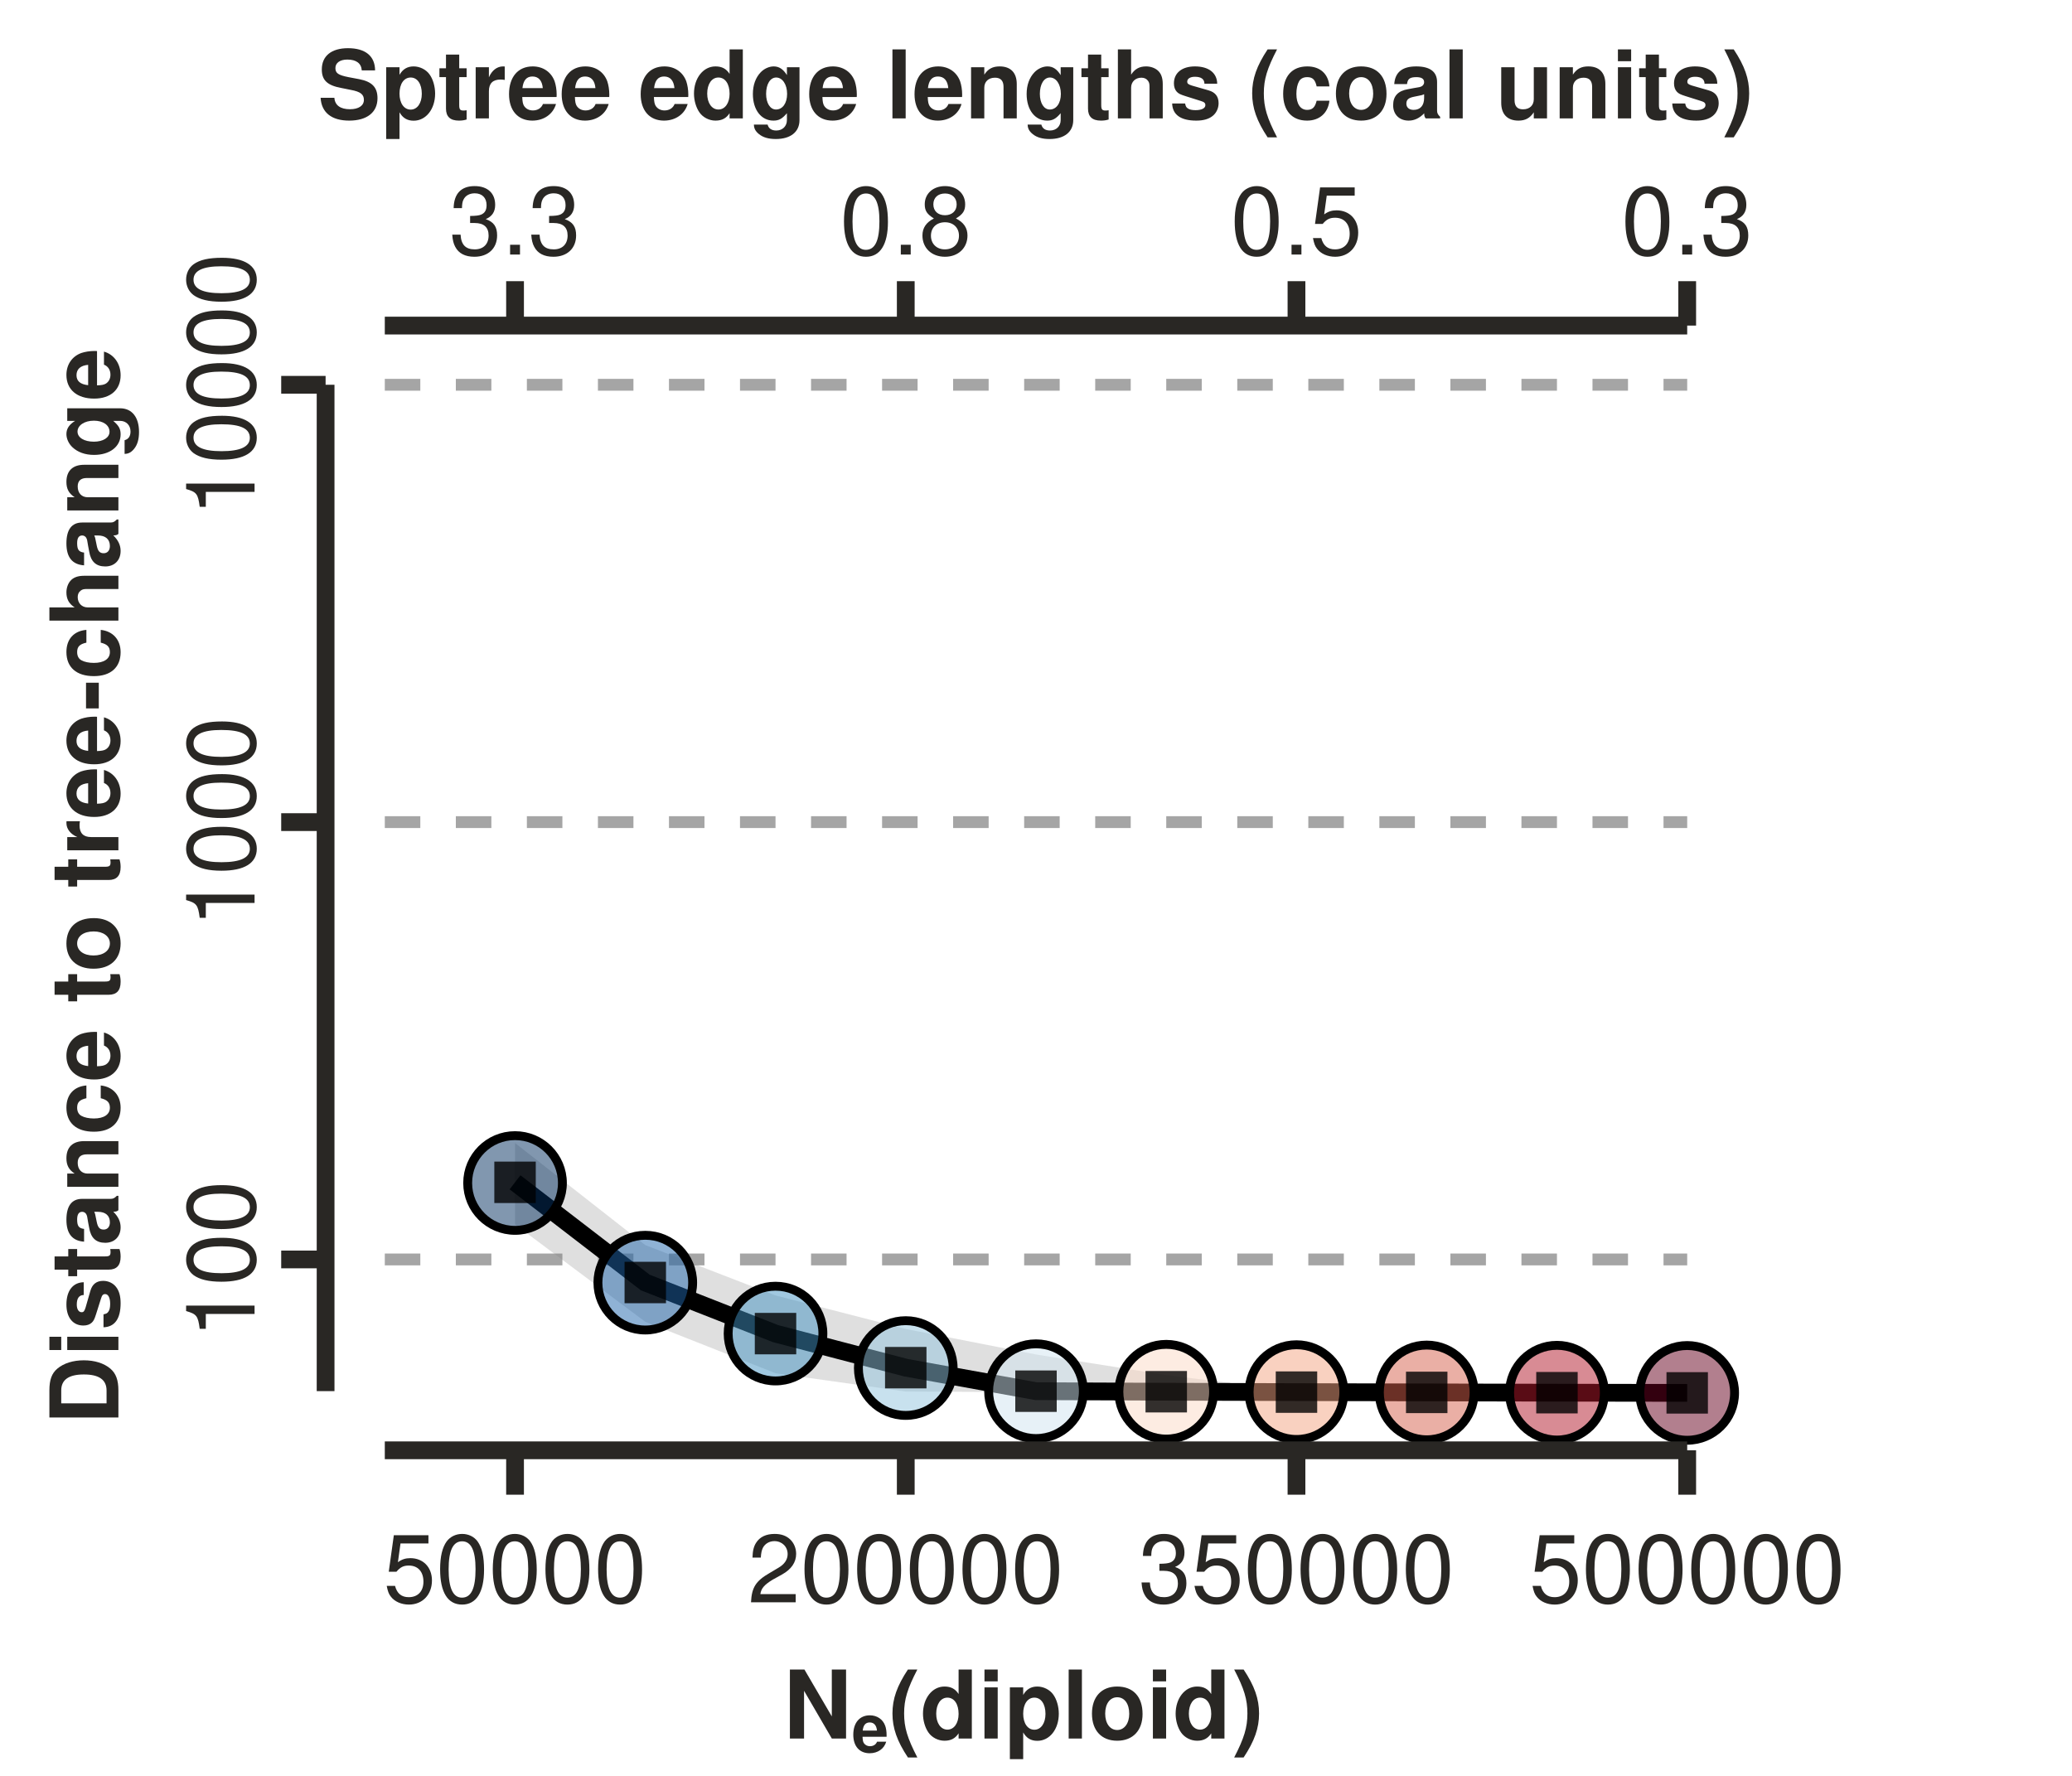
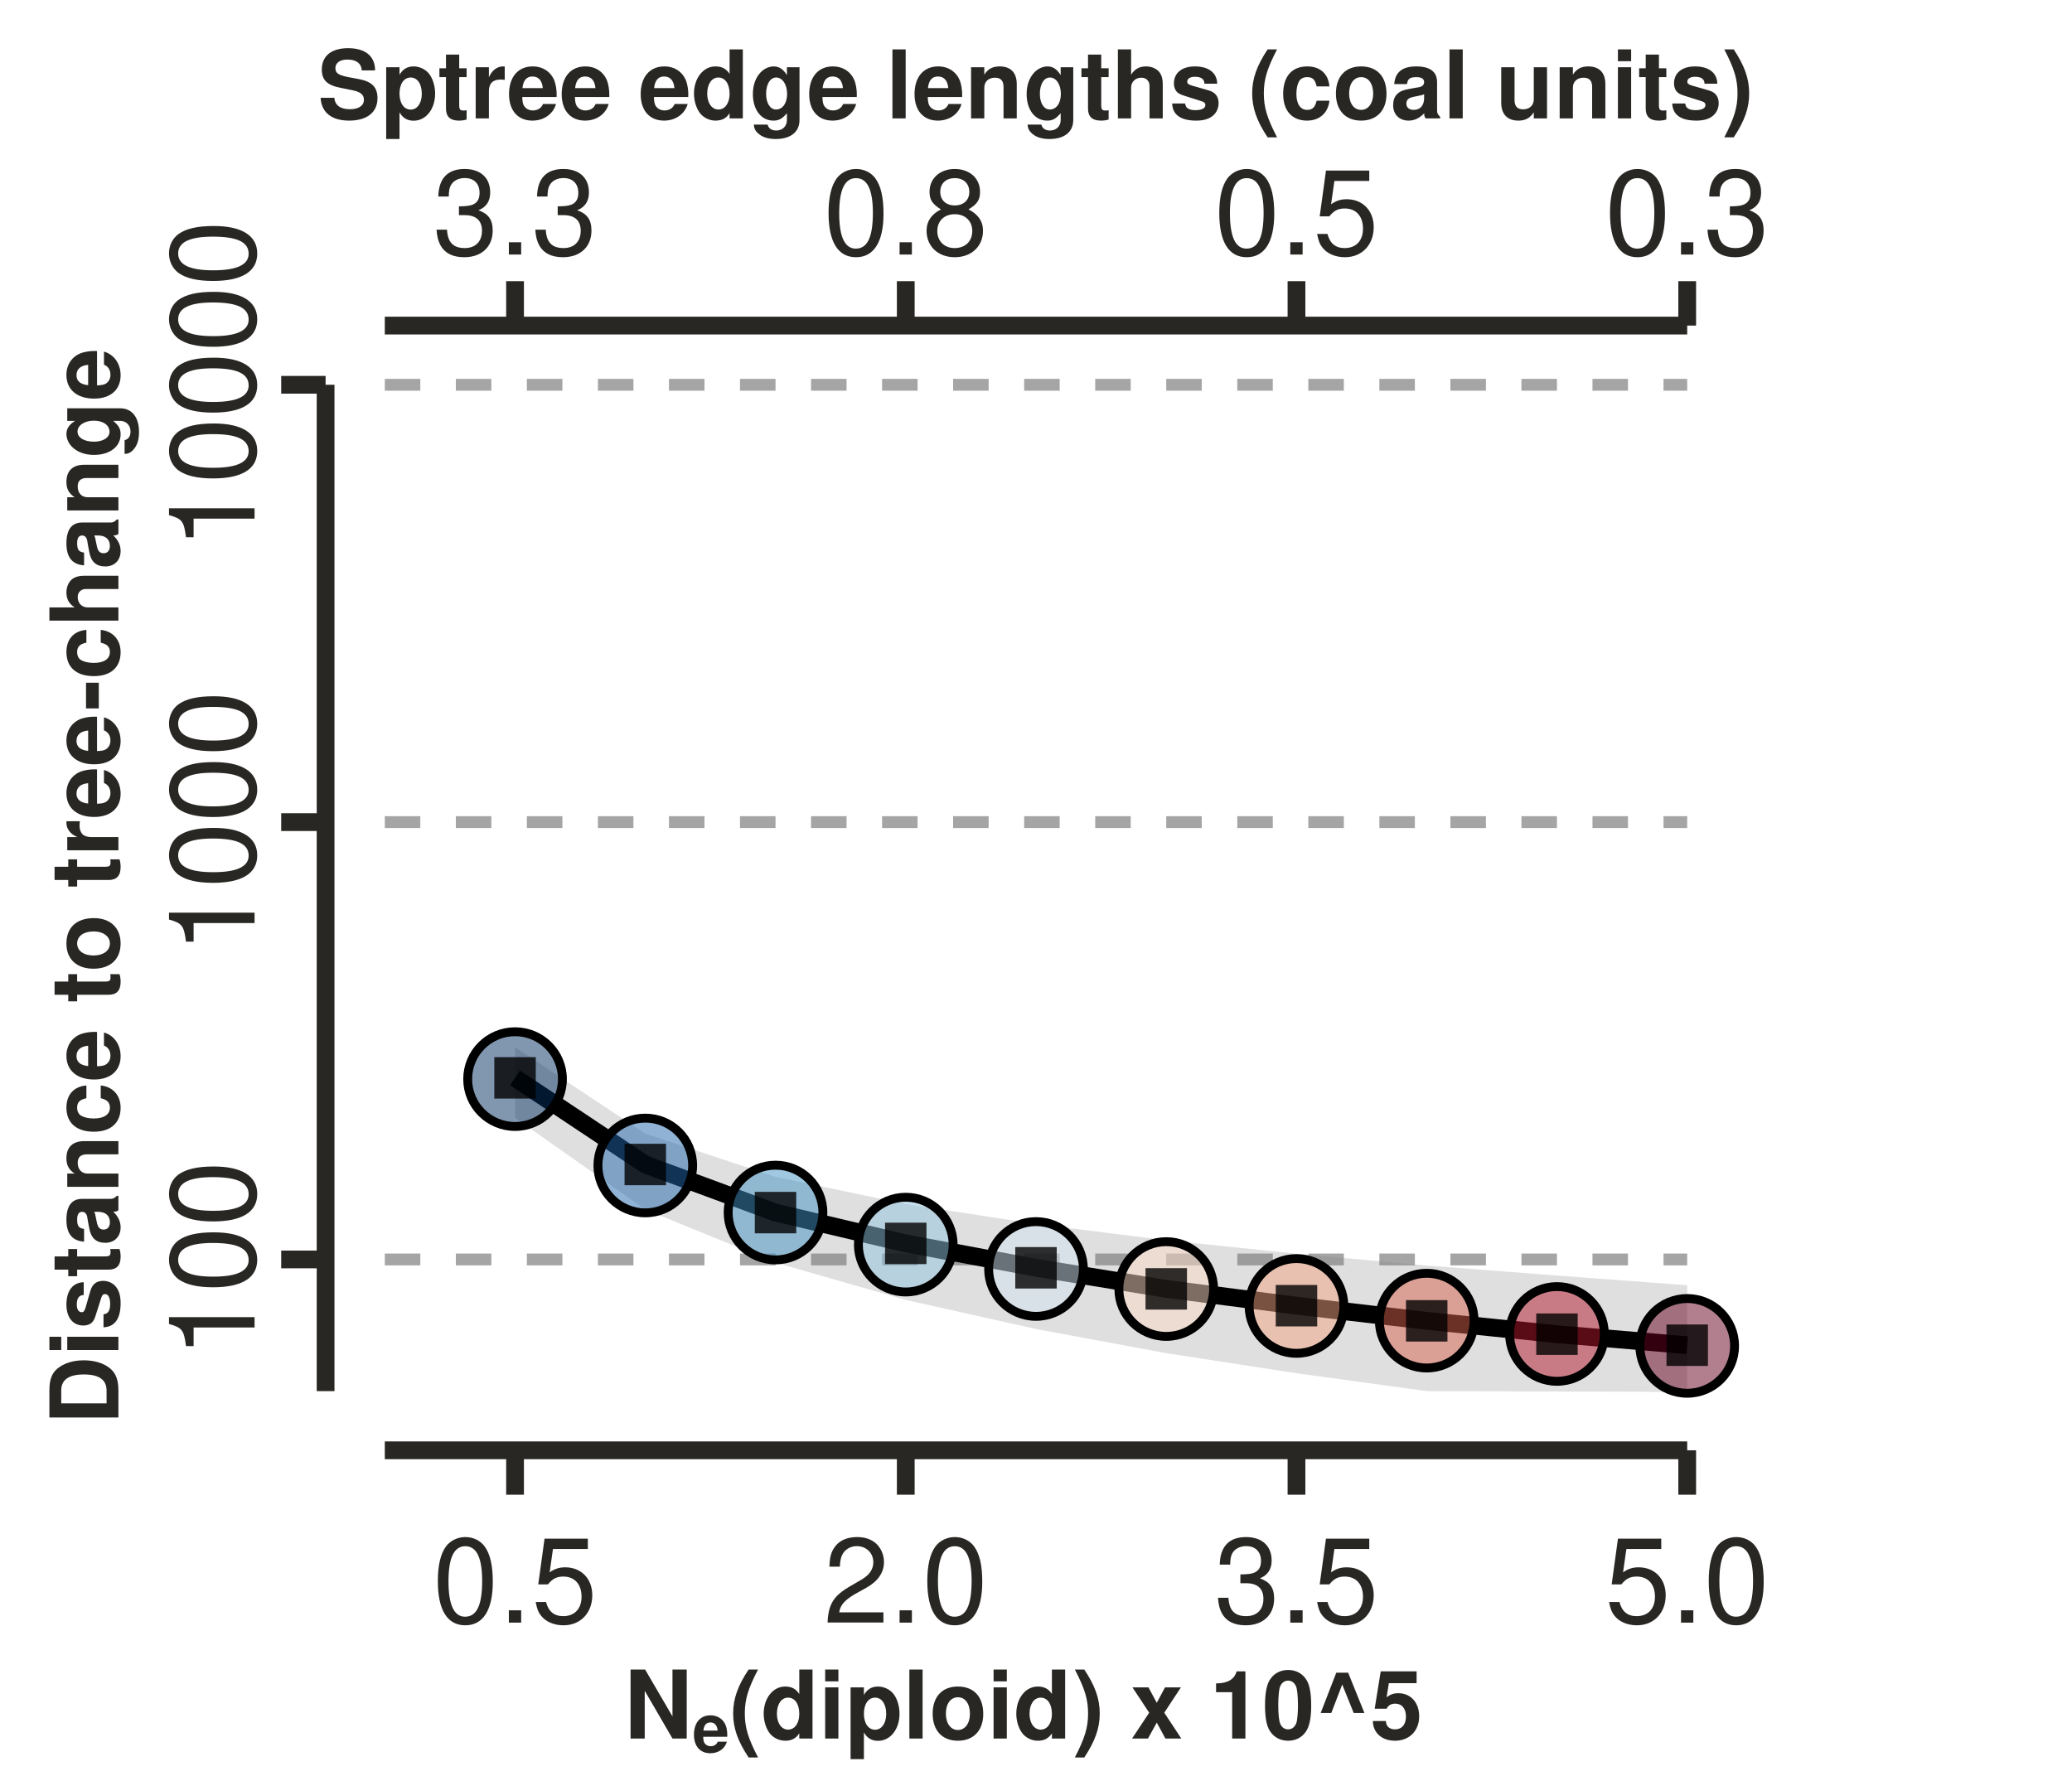
- <svg xmlns="http://www.w3.org/2000/svg" class="toyplot-canvas-Canvas" width="350.0px" height="300.0px" viewBox="0 0 350.0 300.0" preserveAspectRatio="xMidYMid meet" style="background-color:transparent;border-color:#292724;border-style:none;border-width:1.0;fill:rgb(16.1%,15.3%,14.1%);fill-opacity:1.0;font-family:Helvetica;font-size:12px;opacity:1.0;stroke:rgb(16.1%,15.3%,14.1%);stroke-opacity:1.0;stroke-width:1.0" id="t8bd5c74d7ba3430e9542c6c555ac02e8">
-   <g class="toyplot-coordinates-Cartesian" id="t83835b02c15040489e1300a4aa5edddf">
-     <clipPath id="tf53d7a7f7a9240759fa0d3deab1df7b9">
+ <svg xmlns="http://www.w3.org/2000/svg" class="toyplot-canvas-Canvas" width="350.0px" height="300.0px" viewBox="0 0 350.0 300.0" preserveAspectRatio="xMidYMid meet" style="background-color:transparent;border-color:#292724;border-style:none;border-width:1.0;fill:rgb(16.1%,15.3%,14.1%);fill-opacity:1.0;font-family:Helvetica;font-size:12px;opacity:1.0;stroke:rgb(16.1%,15.3%,14.1%);stroke-opacity:1.0;stroke-width:1.0" id="t3e6fa90547014aaa9ec6b7554d7098ab">
+   <g class="toyplot-coordinates-Cartesian" id="t4fe295ab2ca04aa6bdfaaa6bcd2c790b">
+     <clipPath id="t65acb1bcde514c90bc3310a77ec72143">
      <rect x="55.0" y="55.0" width="240.0" height="190.0" />
    </clipPath>
-     <g clip-path="url(#tf53d7a7f7a9240759fa0d3deab1df7b9)">
-       <g class="toyplot-mark-AxisLines" style="stroke:rgb(50.2%,50.2%,50.2%);stroke-dasharray:6,6;stroke-opacity:0.7;stroke-width:2" id="t79d650412e70407d8b3c36b7022270b0">
+     <g clip-path="url(#t65acb1bcde514c90bc3310a77ec72143)">
+       <g class="toyplot-mark-AxisLines" style="stroke:rgb(50.2%,50.2%,50.2%);stroke-dasharray:6,6;stroke-opacity:0.7;stroke-width:2" id="t6096b4c1ec6945df9d42a6876b53c995">
        <g class="toyplot-Series">
          <line class="toyplot-Datum" y1="212.76" y2="212.76" x1="65.0" x2="285.0" style="opacity:1.0;stroke:rgb(50.2%,50.2%,50.2%);stroke-dasharray:6,6;stroke-opacity:0.7;stroke-width:2" />
          <line class="toyplot-Datum" y1="138.88" y2="138.88" x1="65.0" x2="285.0" style="opacity:1.0;stroke:rgb(50.2%,50.2%,50.2%);stroke-dasharray:6,6;stroke-opacity:0.7;stroke-width:2" />
          <line class="toyplot-Datum" y1="65.0" y2="65.0" x1="65.0" x2="285.0" style="opacity:1.0;stroke:rgb(50.2%,50.2%,50.2%);stroke-dasharray:6,6;stroke-opacity:0.7;stroke-width:2" />
        </g>
      </g>
-       <g class="toyplot-mark-FillBoundaries" style="stroke:none" id="t70dceb4420b44943accb5d85b08e029c">
-         <polygon points="87.0,206.836 109.0,223.295 131.0,231.983 153.0,235.076 175.0,235.18 197.0,235.255 219.0,235.312 241.0,235.358 263.0,235.394 285.0,235.423 285.0,235.162 263.0,235.119 241.0,235.07 219.0,235.005 197.0,232.29 175.0,228.81 153.0,224.5 131.0,218.838 109.0,210.33 87.0,193.09" style="fill:rgb(50.2%,50.2%,50.2%);fill-opacity:1.0;opacity:0.25;stroke:none" />
+       <g class="toyplot-mark-FillBoundaries" style="stroke:none" id="t1c4c416521394c2daf0d18876422ff40">
+         <polygon points="87.0,188.825 109.0,204.324 131.0,213.297 153.0,219.599 175.0,224.509 197.0,228.59 219.0,231.985 241.0,235 263.0,235.072 285.0,235.129 285.0,217.116 263.0,215.478 241.0,213.79 219.0,211.789 197.0,209.51 175.0,206.765 153.0,203.399 131.0,198.8 109.0,191.506 87.0,176.899" style="fill:rgb(50.2%,50.2%,50.2%);fill-opacity:1.0;opacity:0.25;stroke:none" />
      </g>
-       <g class="toyplot-mark-Plot" style="fill:none" id="t7d09fc2c86b74ade9d873acfa7ffda3a">
+       <g class="toyplot-mark-Plot" style="fill:none" id="t793024a8013044e28e9e84c5f2dea373">
        <g class="toyplot-Series">
-           <path d="M 87.0 199.729 L 109.0 216.654 L 131.0 225.288 L 153.0 231.039 L 175.0 235.013 L 197.0 235.104 L 219.0 235.171 L 241.0 235.218 L 263.0 235.267 L 285.0 235.3" style="stroke:rgb(0%,0%,0%);stroke-opacity:1.0;stroke-width:3.0" />
+           <path d="M 87.0 182.084 L 109.0 196.719 L 131.0 204.845 L 153.0 210.048 L 175.0 214.17 L 197.0 217.732 L 219.0 220.571 L 241.0 223.13 L 263.0 225.384 L 285.0 227.245" style="stroke:rgb(0%,0%,0%);stroke-opacity:1.0;stroke-width:3.0" />
        </g>
      </g>
-       <g class="toyplot-mark-Point" id="t05c4d3a6621544dca624587df758f00d">
+       <g class="toyplot-mark-Point" id="te03f46e295964d1c9a3629096697d500">
        <g class="toyplot-Series">
-           <g style="fill:rgb(2%,18.8%,38%);fill-opacity:0.5;opacity:1.0;stroke:rgb(0%,0%,0%);stroke-opacity:1.0;stroke-width:1.5" class="toyplot-Datum" transform="translate(87.0, 199.8441)">
+           <g style="fill:rgb(2%,18.8%,38%);fill-opacity:0.5;opacity:1.0;stroke:rgb(0%,0%,0%);stroke-opacity:1.0;stroke-width:1.5" class="toyplot-Datum" transform="translate(87.0, 182.2923)">
            <circle r="8.0" />
          </g>
-           <g style="fill:rgb(12.9%,40%,67.5%);fill-opacity:0.5;opacity:1.0;stroke:rgb(0%,0%,0%);stroke-opacity:1.0;stroke-width:1.5" class="toyplot-Datum" transform="translate(109.0, 216.6767)">
+           <g style="fill:rgb(12.9%,40%,67.5%);fill-opacity:0.5;opacity:1.0;stroke:rgb(0%,0%,0%);stroke-opacity:1.0;stroke-width:1.5" class="toyplot-Datum" transform="translate(109.0, 196.8851)">
            <circle r="8.0" />
          </g>
-           <g style="fill:rgb(26.3%,57.6%,76.5%);fill-opacity:0.5;opacity:1.0;stroke:rgb(0%,0%,0%);stroke-opacity:1.0;stroke-width:1.5" class="toyplot-Datum" transform="translate(131.0, 225.2793)">
+           <g style="fill:rgb(26.3%,57.6%,76.5%);fill-opacity:0.5;opacity:1.0;stroke:rgb(0%,0%,0%);stroke-opacity:1.0;stroke-width:1.5" class="toyplot-Datum" transform="translate(131.0, 204.8334)">
            <circle r="8.0" />
          </g>
-           <g style="fill:rgb(57.3%,77.3%,87.1%);fill-opacity:0.5;opacity:1.0;stroke:rgb(0%,0%,0%);stroke-opacity:1.0;stroke-width:1.5" class="toyplot-Datum" transform="translate(153.0, 231.1037)">
+           <g style="fill:rgb(57.3%,77.3%,87.1%);fill-opacity:0.5;opacity:1.0;stroke:rgb(0%,0%,0%);stroke-opacity:1.0;stroke-width:1.5" class="toyplot-Datum" transform="translate(153.0, 210.2513)">
            <circle r="8.0" />
          </g>
-           <g style="fill:rgb(82%,89.8%,94.1%);fill-opacity:0.5;opacity:1.0;stroke:rgb(0%,0%,0%);stroke-opacity:1.0;stroke-width:1.5" class="toyplot-Datum" transform="translate(175.0, 235.0142)">
+           <g style="fill:rgb(82%,89.8%,94.1%);fill-opacity:0.5;opacity:1.0;stroke:rgb(0%,0%,0%);stroke-opacity:1.0;stroke-width:1.5" class="toyplot-Datum" transform="translate(175.0, 214.368)">
            <circle r="8.0" />
          </g>
-           <g style="fill:rgb(99.2%,85.9%,78%);fill-opacity:0.5;opacity:1.0;stroke:rgb(0%,0%,0%);stroke-opacity:1.0;stroke-width:1.5" class="toyplot-Datum" transform="translate(197.0, 235.1029)">
+           <g style="fill:rgb(99.2%,85.9%,78%);fill-opacity:0.5;opacity:1.0;stroke:rgb(0%,0%,0%);stroke-opacity:1.0;stroke-width:1.5" class="toyplot-Datum" transform="translate(197.0, 217.7564)">
            <circle r="8.0" />
          </g>
-           <g style="fill:rgb(95.7%,64.7%,51%);fill-opacity:0.5;opacity:1.0;stroke:rgb(0%,0%,0%);stroke-opacity:1.0;stroke-width:1.5" class="toyplot-Datum" transform="translate(219.0, 235.1692)">
+           <g style="fill:rgb(95.7%,64.7%,51%);fill-opacity:0.5;opacity:1.0;stroke:rgb(0%,0%,0%);stroke-opacity:1.0;stroke-width:1.5" class="toyplot-Datum" transform="translate(219.0, 220.6133)">
            <circle r="8.0" />
          </g>
-           <g style="fill:rgb(83.9%,37.6%,30.2%);fill-opacity:0.5;opacity:1.0;stroke:rgb(0%,0%,0%);stroke-opacity:1.0;stroke-width:1.5" class="toyplot-Datum" transform="translate(241.0, 235.2232)">
+           <g style="fill:rgb(83.9%,37.6%,30.2%);fill-opacity:0.5;opacity:1.0;stroke:rgb(0%,0%,0%);stroke-opacity:1.0;stroke-width:1.5" class="toyplot-Datum" transform="translate(241.0, 223.0945)">
            <circle r="8.0" />
          </g>
-           <g style="fill:rgb(69.8%,9.4%,16.9%);fill-opacity:0.5;opacity:1.0;stroke:rgb(0%,0%,0%);stroke-opacity:1.0;stroke-width:1.5" class="toyplot-Datum" transform="translate(263.0, 235.2658)">
+           <g style="fill:rgb(69.8%,9.4%,16.9%);fill-opacity:0.5;opacity:1.0;stroke:rgb(0%,0%,0%);stroke-opacity:1.0;stroke-width:1.5" class="toyplot-Datum" transform="translate(263.0, 225.3442)">
            <circle r="8.0" />
          </g>
-           <g style="fill:rgb(40.4%,0%,12.2%);fill-opacity:0.5;opacity:1.0;stroke:rgb(0%,0%,0%);stroke-opacity:1.0;stroke-width:1.5" class="toyplot-Datum" transform="translate(285.0, 235.3022)">
+           <g style="fill:rgb(40.4%,0%,12.2%);fill-opacity:0.5;opacity:1.0;stroke:rgb(0%,0%,0%);stroke-opacity:1.0;stroke-width:1.5" class="toyplot-Datum" transform="translate(285.0, 227.3606)">
            <circle r="8.0" />
          </g>
        </g>
      </g>
-       <g class="toyplot-mark-Point" id="t2b40726a81e2460eb4794d8b95315359">
+       <g class="toyplot-mark-Point" id="tc432b5d81f9b48f3bb42dd9a66798f58">
        <g class="toyplot-Series">
-           <g style="fill:rgb(0%,0%,0%);fill-opacity:1.0;opacity:0.8;stroke:none" class="toyplot-Datum" transform="translate(87.0, 199.729)">
+           <g style="fill:rgb(0%,0%,0%);fill-opacity:1.0;opacity:0.8;stroke:none" class="toyplot-Datum" transform="translate(87.0, 182.0838)">
            <rect x="-3.5" y="-3.5" width="7.0" height="7.0" />
          </g>
-           <g style="fill:rgb(0%,0%,0%);fill-opacity:1.0;opacity:0.8;stroke:none" class="toyplot-Datum" transform="translate(109.0, 216.6541)">
+           <g style="fill:rgb(0%,0%,0%);fill-opacity:1.0;opacity:0.8;stroke:none" class="toyplot-Datum" transform="translate(109.0, 196.7191)">
            <rect x="-3.5" y="-3.5" width="7.0" height="7.0" />
          </g>
-           <g style="fill:rgb(0%,0%,0%);fill-opacity:1.0;opacity:0.8;stroke:none" class="toyplot-Datum" transform="translate(131.0, 225.2875)">
+           <g style="fill:rgb(0%,0%,0%);fill-opacity:1.0;opacity:0.8;stroke:none" class="toyplot-Datum" transform="translate(131.0, 204.8451)">
            <rect x="-3.5" y="-3.5" width="7.0" height="7.0" />
          </g>
-           <g style="fill:rgb(0%,0%,0%);fill-opacity:1.0;opacity:0.8;stroke:none" class="toyplot-Datum" transform="translate(153.0, 231.0391)">
+           <g style="fill:rgb(0%,0%,0%);fill-opacity:1.0;opacity:0.8;stroke:none" class="toyplot-Datum" transform="translate(153.0, 210.0478)">
            <rect x="-3.5" y="-3.5" width="7.0" height="7.0" />
          </g>
-           <g style="fill:rgb(0%,0%,0%);fill-opacity:1.0;opacity:0.8;stroke:none" class="toyplot-Datum" transform="translate(175.0, 235.0129)">
+           <g style="fill:rgb(0%,0%,0%);fill-opacity:1.0;opacity:0.8;stroke:none" class="toyplot-Datum" transform="translate(175.0, 214.17)">
            <rect x="-3.5" y="-3.5" width="7.0" height="7.0" />
          </g>
-           <g style="fill:rgb(0%,0%,0%);fill-opacity:1.0;opacity:0.8;stroke:none" class="toyplot-Datum" transform="translate(197.0, 235.1039)">
+           <g style="fill:rgb(0%,0%,0%);fill-opacity:1.0;opacity:0.8;stroke:none" class="toyplot-Datum" transform="translate(197.0, 217.7321)">
            <rect x="-3.5" y="-3.5" width="7.0" height="7.0" />
          </g>
-           <g style="fill:rgb(0%,0%,0%);fill-opacity:1.0;opacity:0.8;stroke:none" class="toyplot-Datum" transform="translate(219.0, 235.1708)">
+           <g style="fill:rgb(0%,0%,0%);fill-opacity:1.0;opacity:0.8;stroke:none" class="toyplot-Datum" transform="translate(219.0, 220.5711)">
            <rect x="-3.5" y="-3.5" width="7.0" height="7.0" />
          </g>
-           <g style="fill:rgb(0%,0%,0%);fill-opacity:1.0;opacity:0.8;stroke:none" class="toyplot-Datum" transform="translate(241.0, 235.2183)">
+           <g style="fill:rgb(0%,0%,0%);fill-opacity:1.0;opacity:0.8;stroke:none" class="toyplot-Datum" transform="translate(241.0, 223.13)">
            <rect x="-3.5" y="-3.5" width="7.0" height="7.0" />
          </g>
-           <g style="fill:rgb(0%,0%,0%);fill-opacity:1.0;opacity:0.8;stroke:none" class="toyplot-Datum" transform="translate(263.0, 235.2671)">
+           <g style="fill:rgb(0%,0%,0%);fill-opacity:1.0;opacity:0.8;stroke:none" class="toyplot-Datum" transform="translate(263.0, 225.3844)">
            <rect x="-3.5" y="-3.5" width="7.0" height="7.0" />
          </g>
-           <g style="fill:rgb(0%,0%,0%);fill-opacity:1.0;opacity:0.8;stroke:none" class="toyplot-Datum" transform="translate(285.0, 235.2997)">
+           <g style="fill:rgb(0%,0%,0%);fill-opacity:1.0;opacity:0.8;stroke:none" class="toyplot-Datum" transform="translate(285.0, 227.2449)">
            <rect x="-3.5" y="-3.5" width="7.0" height="7.0" />
          </g>
        </g>
      </g>
    </g>
-     <g class="toyplot-coordinates-Axis" id="t1b4208b4e3984362b59a9fcd2d2c5f2d" transform="translate(65.0,235.0)translate(0,10.0)">
+     <g class="toyplot-coordinates-Axis" id="t93824f5088834c0884d27ef3cf8de74f" transform="translate(65.0,235.0)translate(0,10.0)">
      <line x1="0" y1="0" x2="220.0" y2="0" style="stroke-width:3" />
      <g>
        <line x1="22.0" y1="7.5" x2="22.0" y2="0" style="stroke-width:3" />
        <line x1="88.0" y1="7.5" x2="88.0" y2="0" style="stroke-width:3" />
        <line x1="154.0" y1="7.5" x2="154.0" y2="0" style="stroke-width:3" />
        <line x1="220.0" y1="7.5" x2="220.0" y2="0" style="stroke-width:3" />
      </g>
      <g>
        <g transform="translate(22.0,12.0)">
-           <text x="-22.24" y="13.688" style="fill:rgb(16.1%,15.3%,14.1%);fill-opacity:1.0;font-family:helvetica;font-size:16.0px;font-weight:normal;stroke:none;vertical-align:baseline;white-space:pre">50000</text>
+           <text x="-13.9" y="17.11" style="fill:rgb(16.1%,15.3%,14.1%);fill-opacity:1.0;font-family:helvetica;font-size:20.0px;font-weight:normal;stroke:none;vertical-align:baseline;white-space:pre">0.5</text>
        </g>
        <g transform="translate(88.0,12.0)">
-           <text x="-26.688" y="13.688" style="fill:rgb(16.1%,15.3%,14.1%);fill-opacity:1.0;font-family:helvetica;font-size:16.0px;font-weight:normal;stroke:none;vertical-align:baseline;white-space:pre">200000</text>
+           <text x="-13.9" y="17.11" style="fill:rgb(16.1%,15.3%,14.1%);fill-opacity:1.0;font-family:helvetica;font-size:20.0px;font-weight:normal;stroke:none;vertical-align:baseline;white-space:pre">2.0</text>
        </g>
        <g transform="translate(154.0,12.0)">
-           <text x="-26.688" y="13.688" style="fill:rgb(16.1%,15.3%,14.1%);fill-opacity:1.0;font-family:helvetica;font-size:16.0px;font-weight:normal;stroke:none;vertical-align:baseline;white-space:pre">350000</text>
+           <text x="-13.9" y="17.11" style="fill:rgb(16.1%,15.3%,14.1%);fill-opacity:1.0;font-family:helvetica;font-size:20.0px;font-weight:normal;stroke:none;vertical-align:baseline;white-space:pre">3.5</text>
        </g>
        <g transform="translate(220.0,12.0)">
-           <text x="-26.688" y="13.688" style="fill:rgb(16.1%,15.3%,14.1%);fill-opacity:1.0;font-family:helvetica;font-size:16.0px;font-weight:normal;stroke:none;vertical-align:baseline;white-space:pre">500000</text>
+           <text x="-13.9" y="17.11" style="fill:rgb(16.1%,15.3%,14.1%);fill-opacity:1.0;font-family:helvetica;font-size:20.0px;font-weight:normal;stroke:none;vertical-align:baseline;white-space:pre">5.0</text>
        </g>
      </g>
      <g transform="translate(110.0,35.0)">
-         <text x="-42.666" y="13.688" style="fill:rgb(16.1%,15.3%,14.1%);fill-opacity:1.0;font-family:helvetica;font-size:16.0px;font-weight:bold;stroke:none;vertical-align:baseline;white-space:pre">N</text>
-         <text x="-31.114" y="15.928" style="fill:rgb(16.1%,15.3%,14.1%);fill-opacity:1.0;font-family:helvetica;font-size:11.2px;font-weight:bold;stroke:none;vertical-align:baseline;white-space:pre">e</text>
-         <text x="-24.886" y="13.688" style="fill:rgb(16.1%,15.3%,14.1%);fill-opacity:1.0;font-family:helvetica;font-size:16.0px;font-weight:bold;stroke:none;vertical-align:baseline;white-space:pre"> (diploid)</text>
+         <text x="-69.578" y="13.688" style="fill:rgb(16.1%,15.3%,14.1%);fill-opacity:1.0;font-family:helvetica;font-size:16.0px;font-weight:bold;stroke:none;vertical-align:baseline;white-space:pre">N</text>
+         <text x="-58.026" y="15.928" style="fill:rgb(16.1%,15.3%,14.1%);fill-opacity:1.0;font-family:helvetica;font-size:11.2px;font-weight:bold;stroke:none;vertical-align:baseline;white-space:pre">e</text>
+         <text x="-51.798" y="13.688" style="fill:rgb(16.1%,15.3%,14.1%);fill-opacity:1.0;font-family:helvetica;font-size:16.0px;font-weight:bold;stroke:none;vertical-align:baseline;white-space:pre"> (diploid) x 10^5</text>
      </g>
      <g class="toyplot-coordinates-Axis-coordinates" style="visibility:hidden" transform="">
        <line x1="0" x2="0" y1="-6.0" y2="9.0" style="stroke:rgb(43.9%,50.2%,56.5%);stroke-opacity:1.0;stroke-width:1.0" />
        <text x="0" y="-12.0" style="alignment-baseline:alphabetic;fill:rgb(43.9%,50.2%,56.5%);fill-opacity:1.0;font-size:10px;font-weight:normal;stroke:none;text-anchor:middle" />
      </g>
    </g>
-     <g class="toyplot-coordinates-Axis" id="tb7081ee804c4417d859987a9efd549a1" transform="translate(65.0,235.0)rotate(-90.0)translate(0,-10.0)">
+     <g class="toyplot-coordinates-Axis" id="t770b6819ede048258c6a88c6bd03fc1f" transform="translate(65.0,235.0)rotate(-90.0)translate(0,-10.0)">
      <line x1="0" y1="0" x2="170.0" y2="0" style="stroke-width:3" />
      <g>
        <line x1="22.24" y1="-7.5" x2="22.24" y2="0" style="stroke-width:3" />
        <line x1="96.12" y1="-7.5" x2="96.12" y2="0" style="stroke-width:3" />
        <line x1="170.0" y1="-7.5" x2="170.0" y2="0" style="stroke-width:3" />
      </g>
      <g>
        <g transform="translate(22.24008,-12.0)">
-           <text x="-13.344" y="0.0" style="fill:rgb(16.1%,15.3%,14.1%);fill-opacity:1.0;font-family:helvetica;font-size:16.0px;font-weight:normal;stroke:none;vertical-align:baseline;white-space:pre">100</text>
+           <text x="-16.68" y="-8.881784197001252e-16" style="fill:rgb(16.1%,15.3%,14.1%);fill-opacity:1.0;font-family:helvetica;font-size:20.0px;font-weight:normal;stroke:none;vertical-align:baseline;white-space:pre">100</text>
        </g>
        <g transform="translate(96.12004,-12.0)">
-           <text x="-17.792" y="0.0" style="fill:rgb(16.1%,15.3%,14.1%);fill-opacity:1.0;font-family:helvetica;font-size:16.0px;font-weight:normal;stroke:none;vertical-align:baseline;white-space:pre">1000</text>
+           <text x="-22.24" y="-8.881784197001252e-16" style="fill:rgb(16.1%,15.3%,14.1%);fill-opacity:1.0;font-family:helvetica;font-size:20.0px;font-weight:normal;stroke:none;vertical-align:baseline;white-space:pre">1000</text>
        </g>
        <g transform="translate(170.0,-12.0)">
-           <text x="-22.24" y="0.0" style="fill:rgb(16.1%,15.3%,14.1%);fill-opacity:1.0;font-family:helvetica;font-size:16.0px;font-weight:normal;stroke:none;vertical-align:baseline;white-space:pre">10000</text>
+           <text x="-27.8" y="-8.881784197001252e-16" style="fill:rgb(16.1%,15.3%,14.1%);fill-opacity:1.0;font-family:helvetica;font-size:20.0px;font-weight:normal;stroke:none;vertical-align:baseline;white-space:pre">10000</text>
        </g>
      </g>
      <g transform="translate(85.0,-35.0)">
        <text x="-90.688" y="0.0" style="fill:rgb(16.1%,15.3%,14.1%);fill-opacity:1.0;font-family:helvetica;font-size:16.0px;font-weight:bold;stroke:none;vertical-align:baseline;white-space:pre">Distance to tree-change</text>
      </g>
      <g class="toyplot-coordinates-Axis-coordinates" style="visibility:hidden" transform="">
        <line x1="0" x2="0" y1="6.0" y2="-9.0" style="stroke:rgb(43.9%,50.2%,56.5%);stroke-opacity:1.0;stroke-width:1.0" />
        <text x="0" y="12.0" style="alignment-baseline:hanging;fill:rgb(43.9%,50.2%,56.5%);fill-opacity:1.0;font-size:10px;font-weight:normal;stroke:none;text-anchor:middle" />
      </g>
    </g>
  </g>
-   <g class="toyplot-coordinates-Cartesian" id="te665f26599a847a88aee06c737b9bc91">
-     <clipPath id="t4dc744e04bad4237b22f06d9605a93b5">
+   <g class="toyplot-coordinates-Cartesian" id="t740da3163abc4b62952fe0b5eb0c66d6">
+     <clipPath id="t94ad263e5ff147b0b259a86765d07124">
      <rect x="55.0" y="55.0" width="240.0" height="190.0" />
    </clipPath>
-     <g clip-path="url(#t4dc744e04bad4237b22f06d9605a93b5)" />
-     <g class="toyplot-coordinates-Axis" id="t3abc363b874d403b96e9e83e21986bfc" transform="translate(65.0,65.0)translate(0,-10.0)">
+     <g clip-path="url(#t94ad263e5ff147b0b259a86765d07124)" />
+     <g class="toyplot-coordinates-Axis" id="t13d6c6a5e5724879bd7b50af6d80e395" transform="translate(65.0,65.0)translate(0,-10.0)">
      <line x1="0" y1="0" x2="220.0" y2="0" style="stroke-width:3" />
      <g>
        <line x1="22" y1="-7.5" x2="22" y2="0" style="stroke-width:3" />
        <line x1="88" y1="-7.5" x2="88" y2="0" style="stroke-width:3" />
        <line x1="154" y1="-7.5" x2="154" y2="0" style="stroke-width:3" />
        <line x1="220.0" y1="-7.5" x2="220.0" y2="0" style="stroke-width:3" />
      </g>
      <g>
        <g transform="translate(22.0002,-12.0)">
-           <text x="-11.12" y="0.0" style="fill:rgb(16.1%,15.3%,14.1%);fill-opacity:1.0;font-family:helvetica;font-size:16.0px;font-weight:normal;stroke:none;vertical-align:baseline;white-space:pre">3.3</text>
+           <text x="-13.9" y="-8.881784197001252e-16" style="fill:rgb(16.1%,15.3%,14.1%);fill-opacity:1.0;font-family:helvetica;font-size:20.0px;font-weight:normal;stroke:none;vertical-align:baseline;white-space:pre">3.3</text>
        </g>
        <g transform="translate(88.00013,-12.0)">
-           <text x="-11.12" y="0.0" style="fill:rgb(16.1%,15.3%,14.1%);fill-opacity:1.0;font-family:helvetica;font-size:16.0px;font-weight:normal;stroke:none;vertical-align:baseline;white-space:pre">0.8</text>
+           <text x="-13.9" y="-8.881784197001252e-16" style="fill:rgb(16.1%,15.3%,14.1%);fill-opacity:1.0;font-family:helvetica;font-size:20.0px;font-weight:normal;stroke:none;vertical-align:baseline;white-space:pre">0.8</text>
        </g>
        <g transform="translate(154.0001,-12.0)">
-           <text x="-11.12" y="0.0" style="fill:rgb(16.1%,15.3%,14.1%);fill-opacity:1.0;font-family:helvetica;font-size:16.0px;font-weight:normal;stroke:none;vertical-align:baseline;white-space:pre">0.5</text>
+           <text x="-13.9" y="-8.881784197001252e-16" style="fill:rgb(16.1%,15.3%,14.1%);fill-opacity:1.0;font-family:helvetica;font-size:20.0px;font-weight:normal;stroke:none;vertical-align:baseline;white-space:pre">0.5</text>
        </g>
        <g transform="translate(220.0,-12.0)">
-           <text x="-11.12" y="0.0" style="fill:rgb(16.1%,15.3%,14.1%);fill-opacity:1.0;font-family:helvetica;font-size:16.0px;font-weight:normal;stroke:none;vertical-align:baseline;white-space:pre">0.3</text>
+           <text x="-13.9" y="-8.881784197001252e-16" style="fill:rgb(16.1%,15.3%,14.1%);fill-opacity:1.0;font-family:helvetica;font-size:20.0px;font-weight:normal;stroke:none;vertical-align:baseline;white-space:pre">0.3</text>
        </g>
      </g>
      <g transform="translate(110.0,-35.0)">
        <text x="-121.36" y="0.0" style="fill:rgb(16.1%,15.3%,14.1%);fill-opacity:1.0;font-family:helvetica;font-size:16.0px;font-weight:bold;stroke:none;vertical-align:baseline;white-space:pre">Sptree edge lengths (coal units)</text>
      </g>
      <g class="toyplot-coordinates-Axis-coordinates" style="visibility:hidden" transform="">
        <line x1="0" x2="0" y1="6.0" y2="-9.0" style="stroke:rgb(43.9%,50.2%,56.5%);stroke-opacity:1.0;stroke-width:1.0" />
        <text x="0" y="12.0" style="alignment-baseline:hanging;fill:rgb(43.9%,50.2%,56.5%);fill-opacity:1.0;font-size:10px;font-weight:normal;stroke:none;text-anchor:middle" />
      </g>
    </g>
  </g>
</svg>
